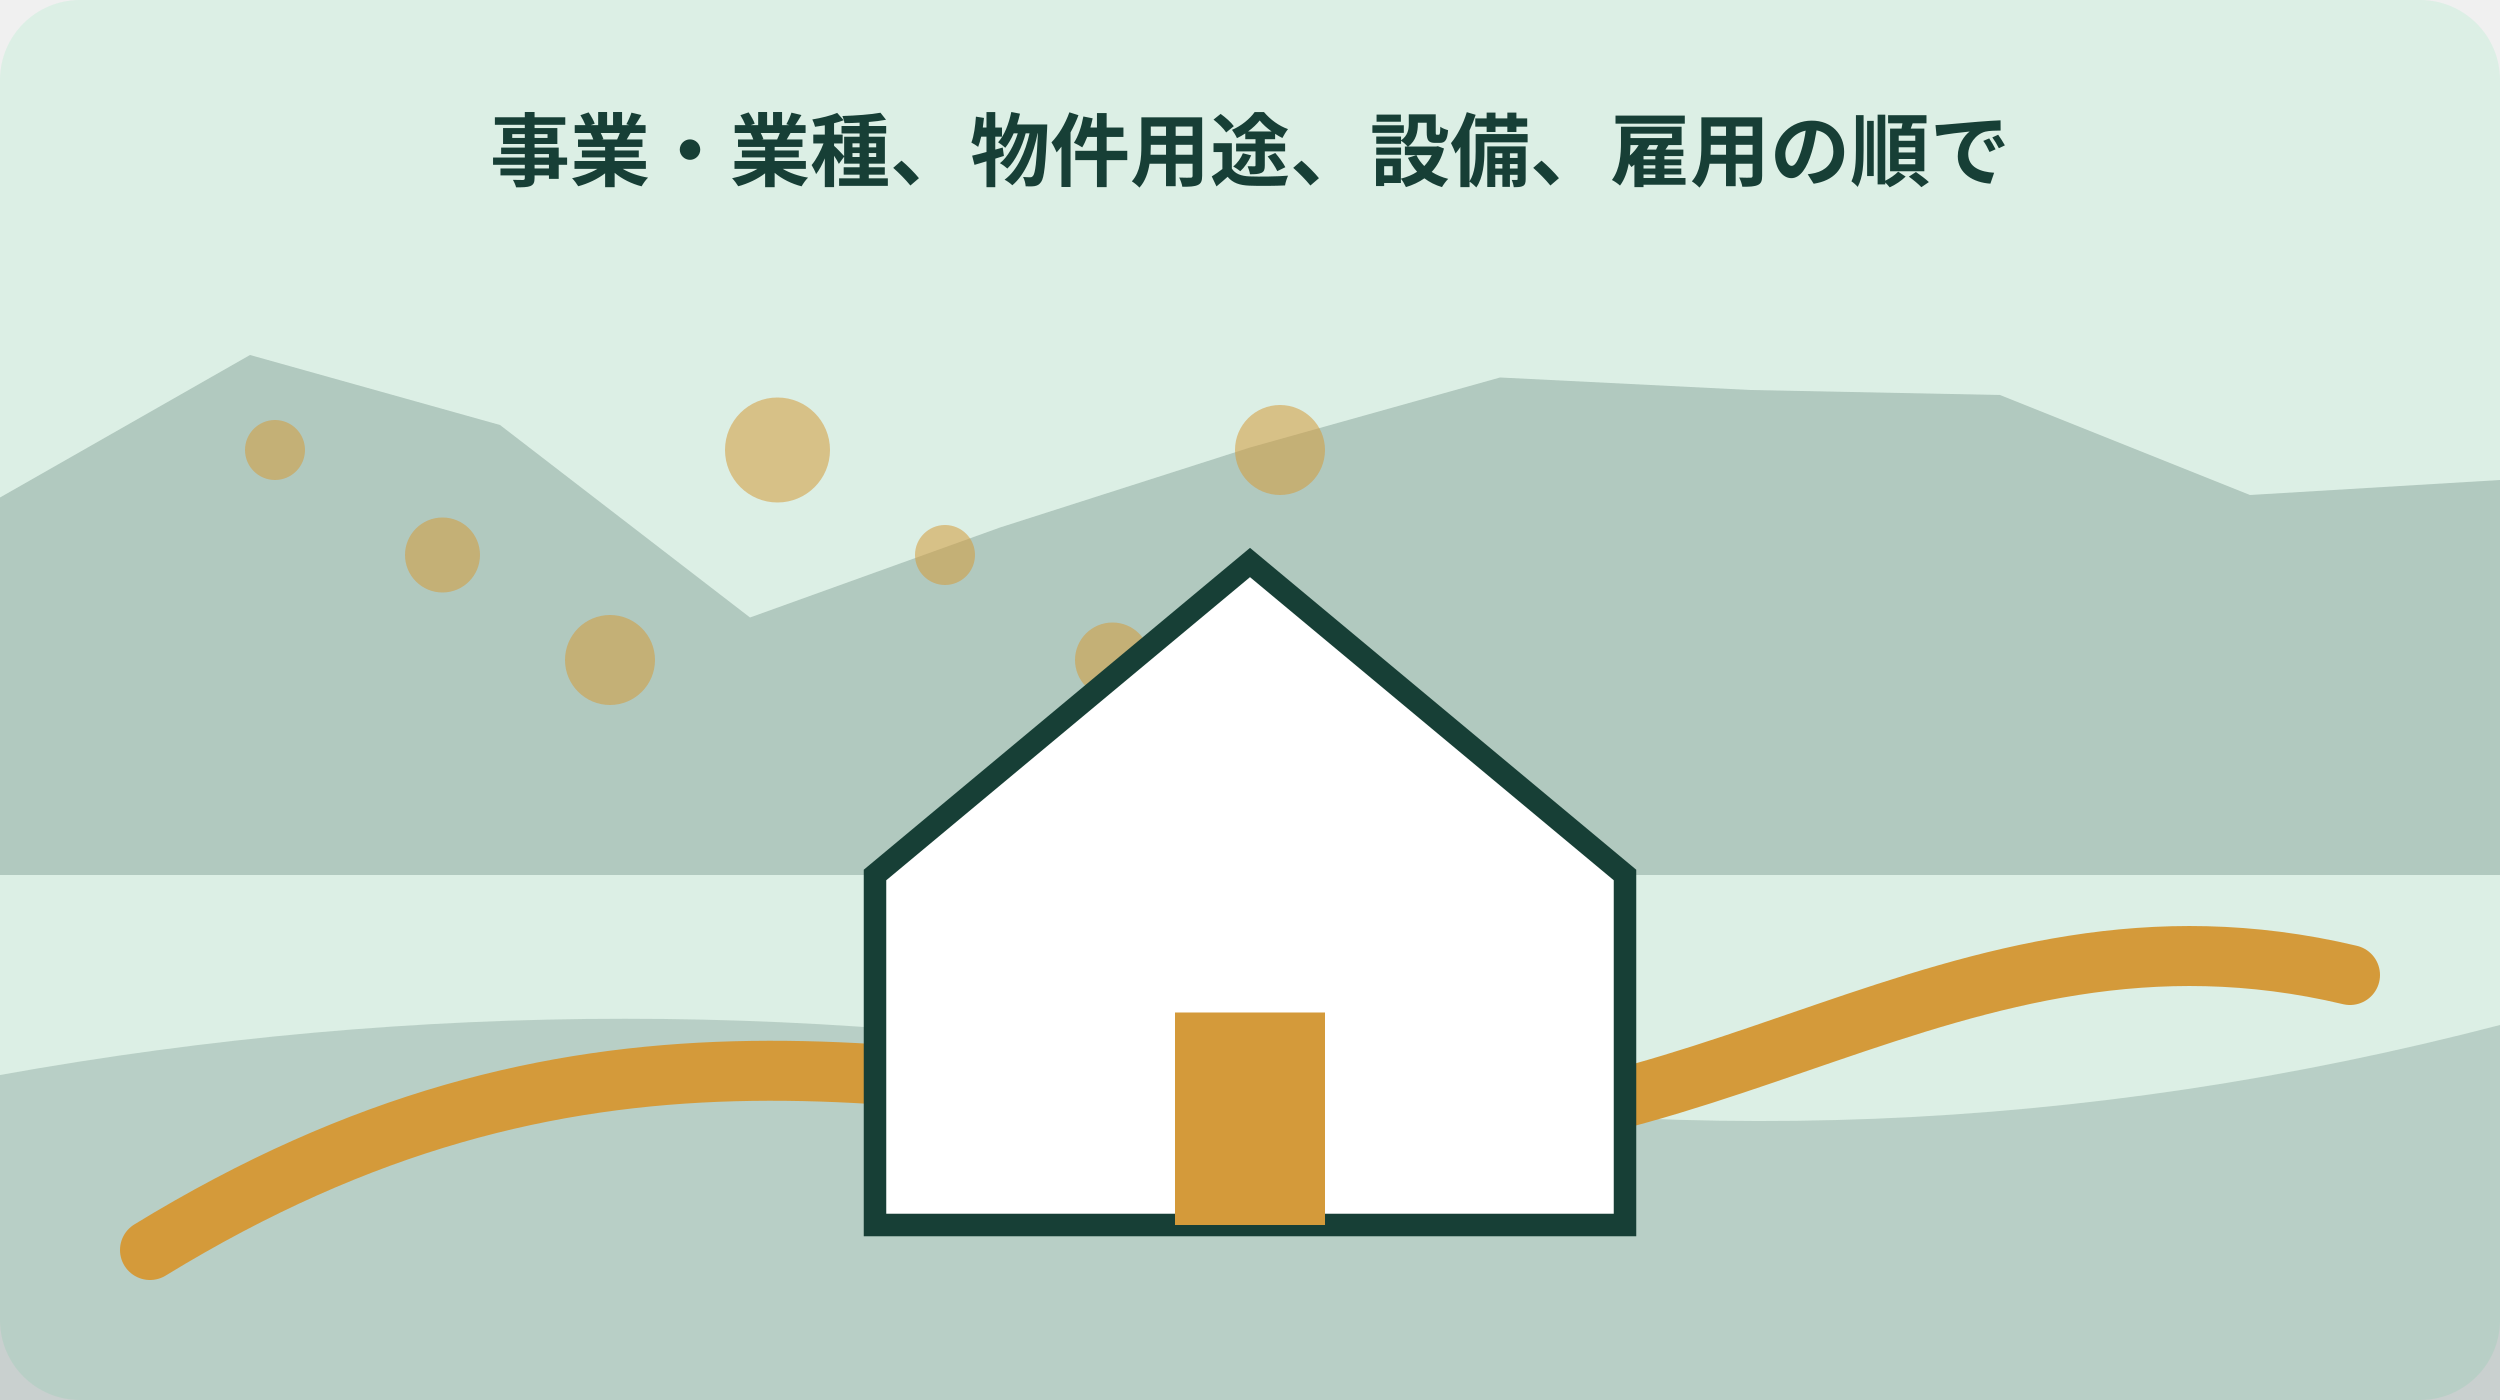
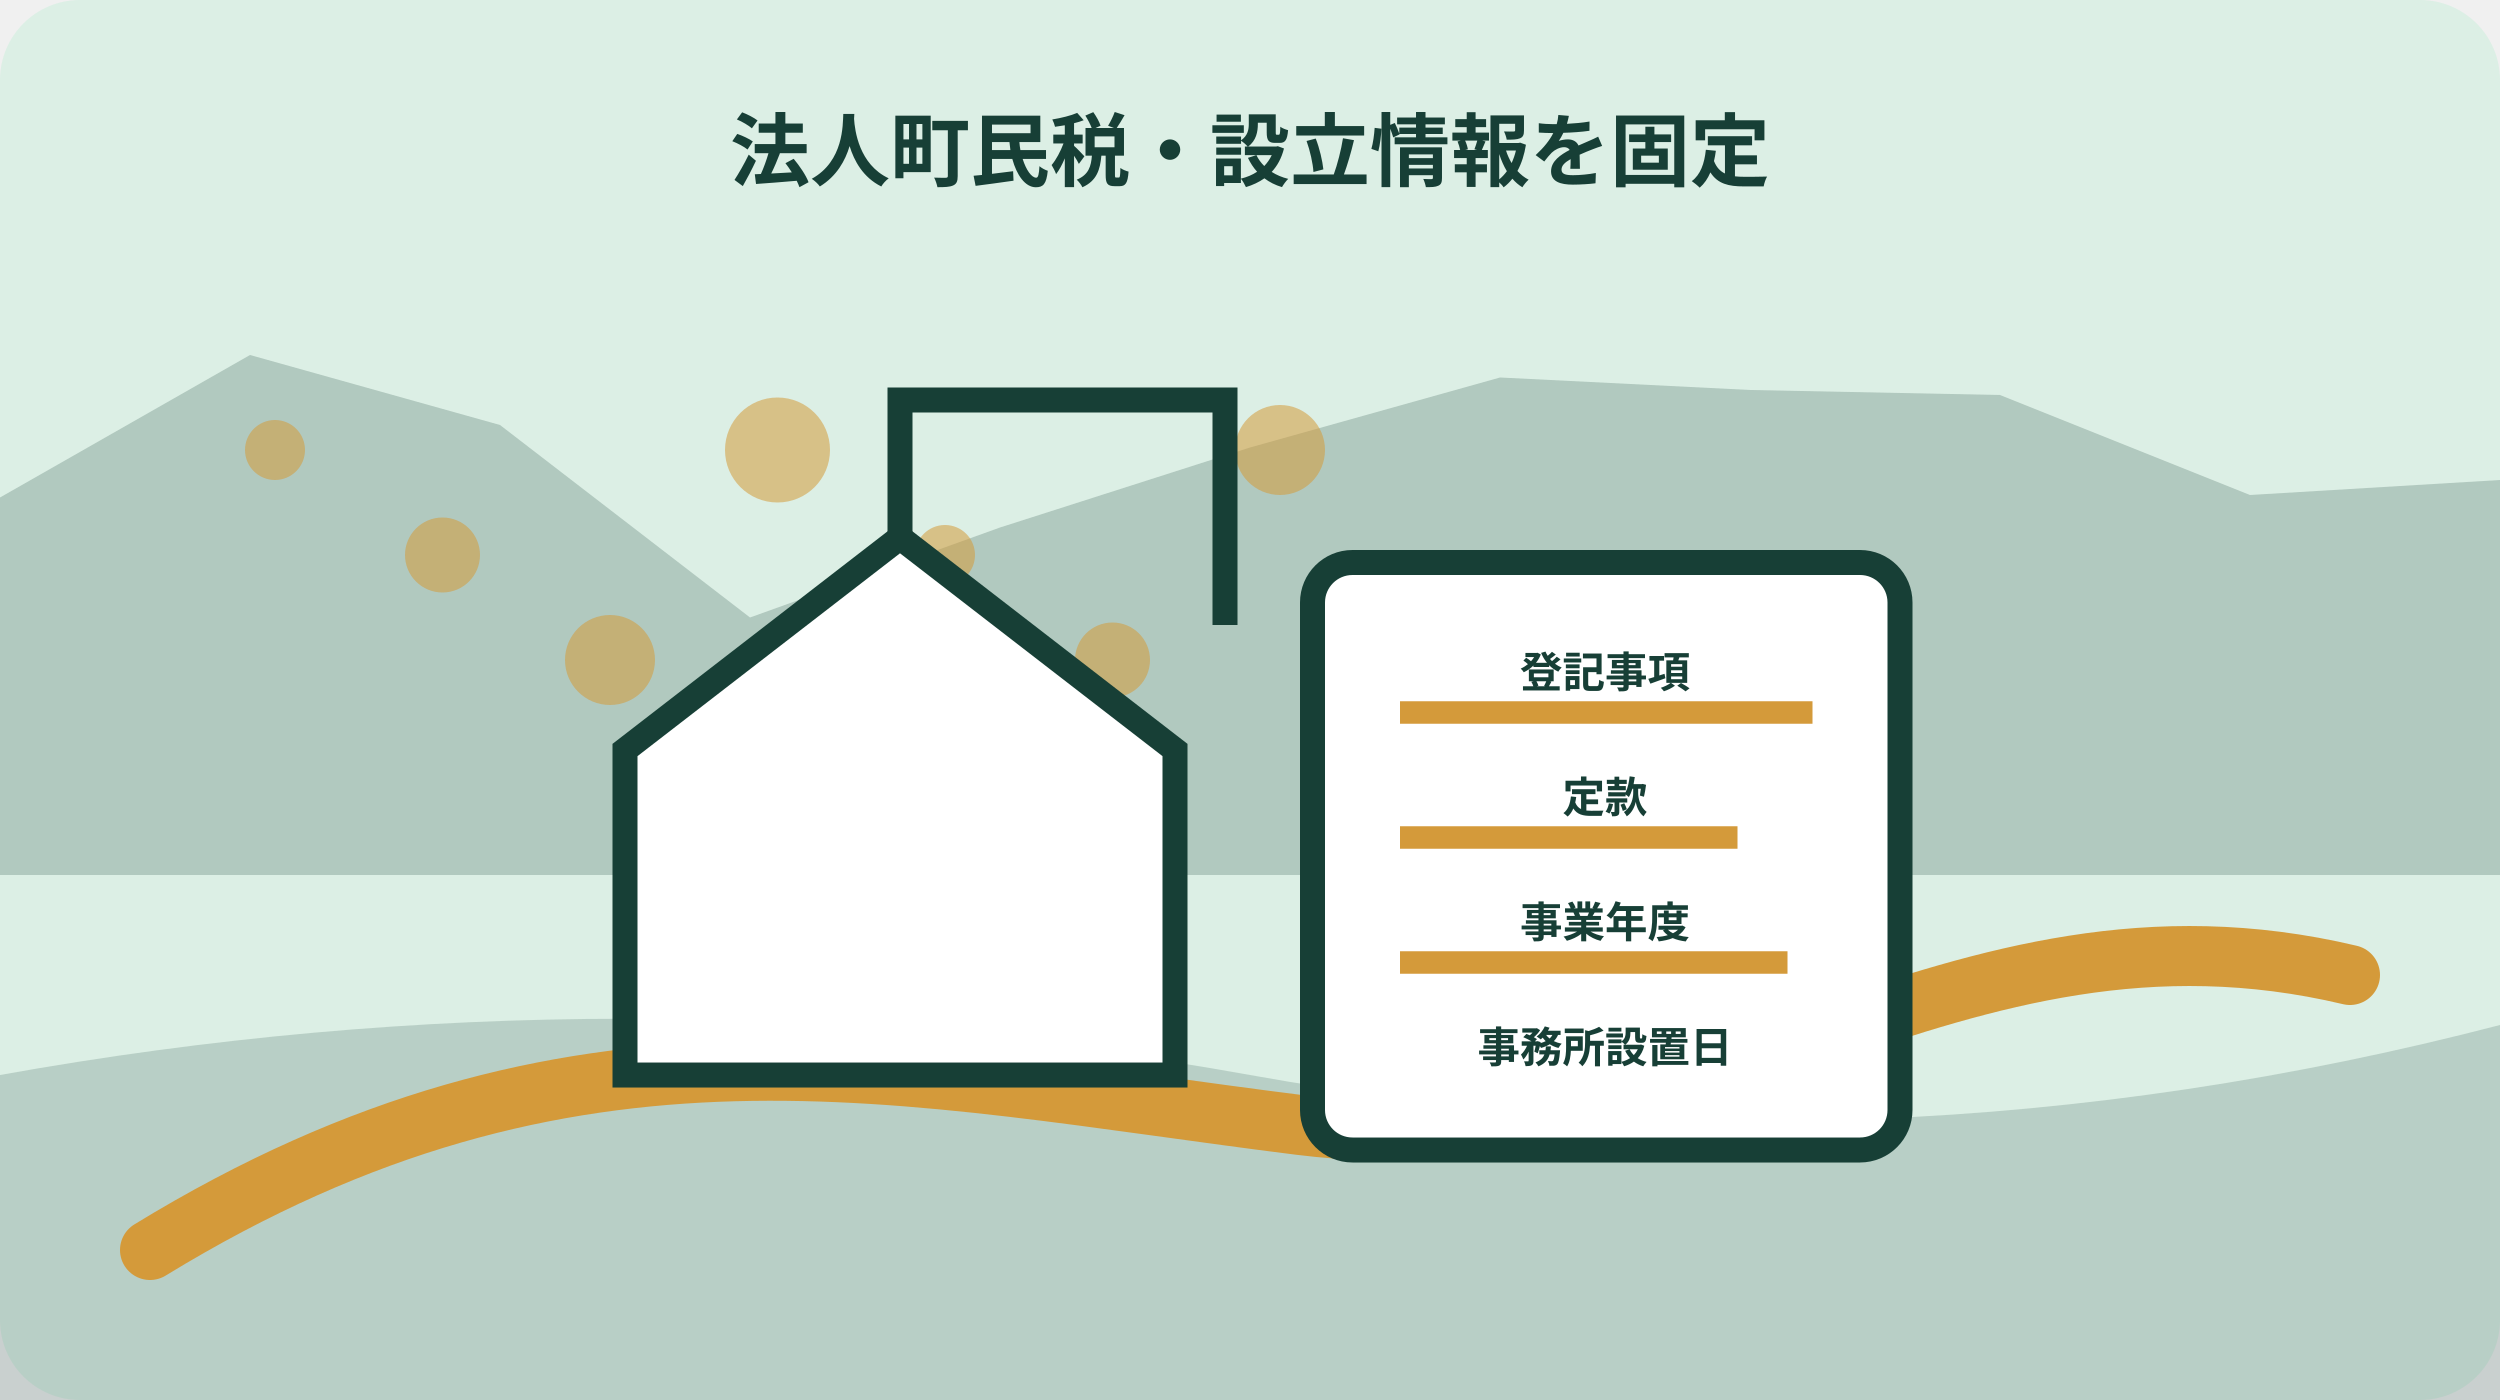
<svg xmlns="http://www.w3.org/2000/svg" width="1000" height="560" viewBox="0 0 1000 560" role="img" aria-labelledby="title desc" data-illustration="mori-editorial" data-topic-id="191" data-scene-index="2">
  <rect width="1000" height="560" rx="32" fill="#dcefe5" />
  <polygon points="0,199 100,142 200,170 300,247 400,211 500,179 600,151 700,156 800,158 900,198 1000,192 1000,350 0,350" fill="#173f36" opacity=".22" />
  <path d="M0 430 Q250 385 500 430 T1000 410 V560 H0Z" fill="#173f36" opacity=".18" />
  <path d="M60 500 C230 396 360 430 520 450 S780 352 940 390" fill="none" stroke="#d49a3a" stroke-width="24" stroke-linecap="round" />
  <circle cx="110" cy="180" r="12" fill="#d49a3a" opacity=".55" />
  <circle cx="177" cy="222" r="15" fill="#d49a3a" opacity=".55" />
  <circle cx="244" cy="264" r="18" fill="#d49a3a" opacity=".55" />
  <circle cx="311" cy="180" r="21" fill="#d49a3a" opacity=".55" />
  <circle cx="378" cy="222" r="12" fill="#d49a3a" opacity=".55" />
  <circle cx="445" cy="264" r="15" fill="#d49a3a" opacity=".55" />
  <circle cx="512" cy="180" r="18" fill="#d49a3a" opacity=".55" />
-   <g data-scene="home">
-     <path d="M350 350 500 225l150 125v140H350Z" fill="#fff" stroke="#173f36" stroke-width="9" />
-     <rect x="470" y="405" width="60" height="85" fill="#d49a3a" />
+   <g data-scene="office-opening-fact-sheet">
+     <path d="M250 430V300l110-85 110 85v130Z" fill="#fff" stroke="#173f36" stroke-width="10" />
+     <rect x="525" y="225" width="235" height="235" rx="16" fill="#fff" stroke="#173f36" stroke-width="10" />
+     <path d="M560 285h165M560 335h135M560 385h155" stroke="#d49a3a" stroke-width="9" />
+     <path d="M360 215v-55h130v90" fill="none" stroke="#173f36" stroke-width="10" />
+     <g font-family="sans-serif" font-size="17" font-weight="700" fill="#173f36" text-anchor="middle">
+       <text x="642" y="275">登記事項</text>
+       <text x="642" y="325">定款</text>
+       <text x="642" y="375">事業年度</text>
+       <text x="642" y="425">事務所設置日</text>
+     </g>
  </g>
-   <text x="500" y="72" text-anchor="middle" font-family="sans-serif" font-size="32" font-weight="700" fill="#173f36">事業・業種、物件用途、設備、雇用の順で</text>
+   <text x="500" y="72" text-anchor="middle" font-family="sans-serif" font-size="32" font-weight="700" fill="#173f36">法人町民税・設立情報を固定</text>
</svg>
